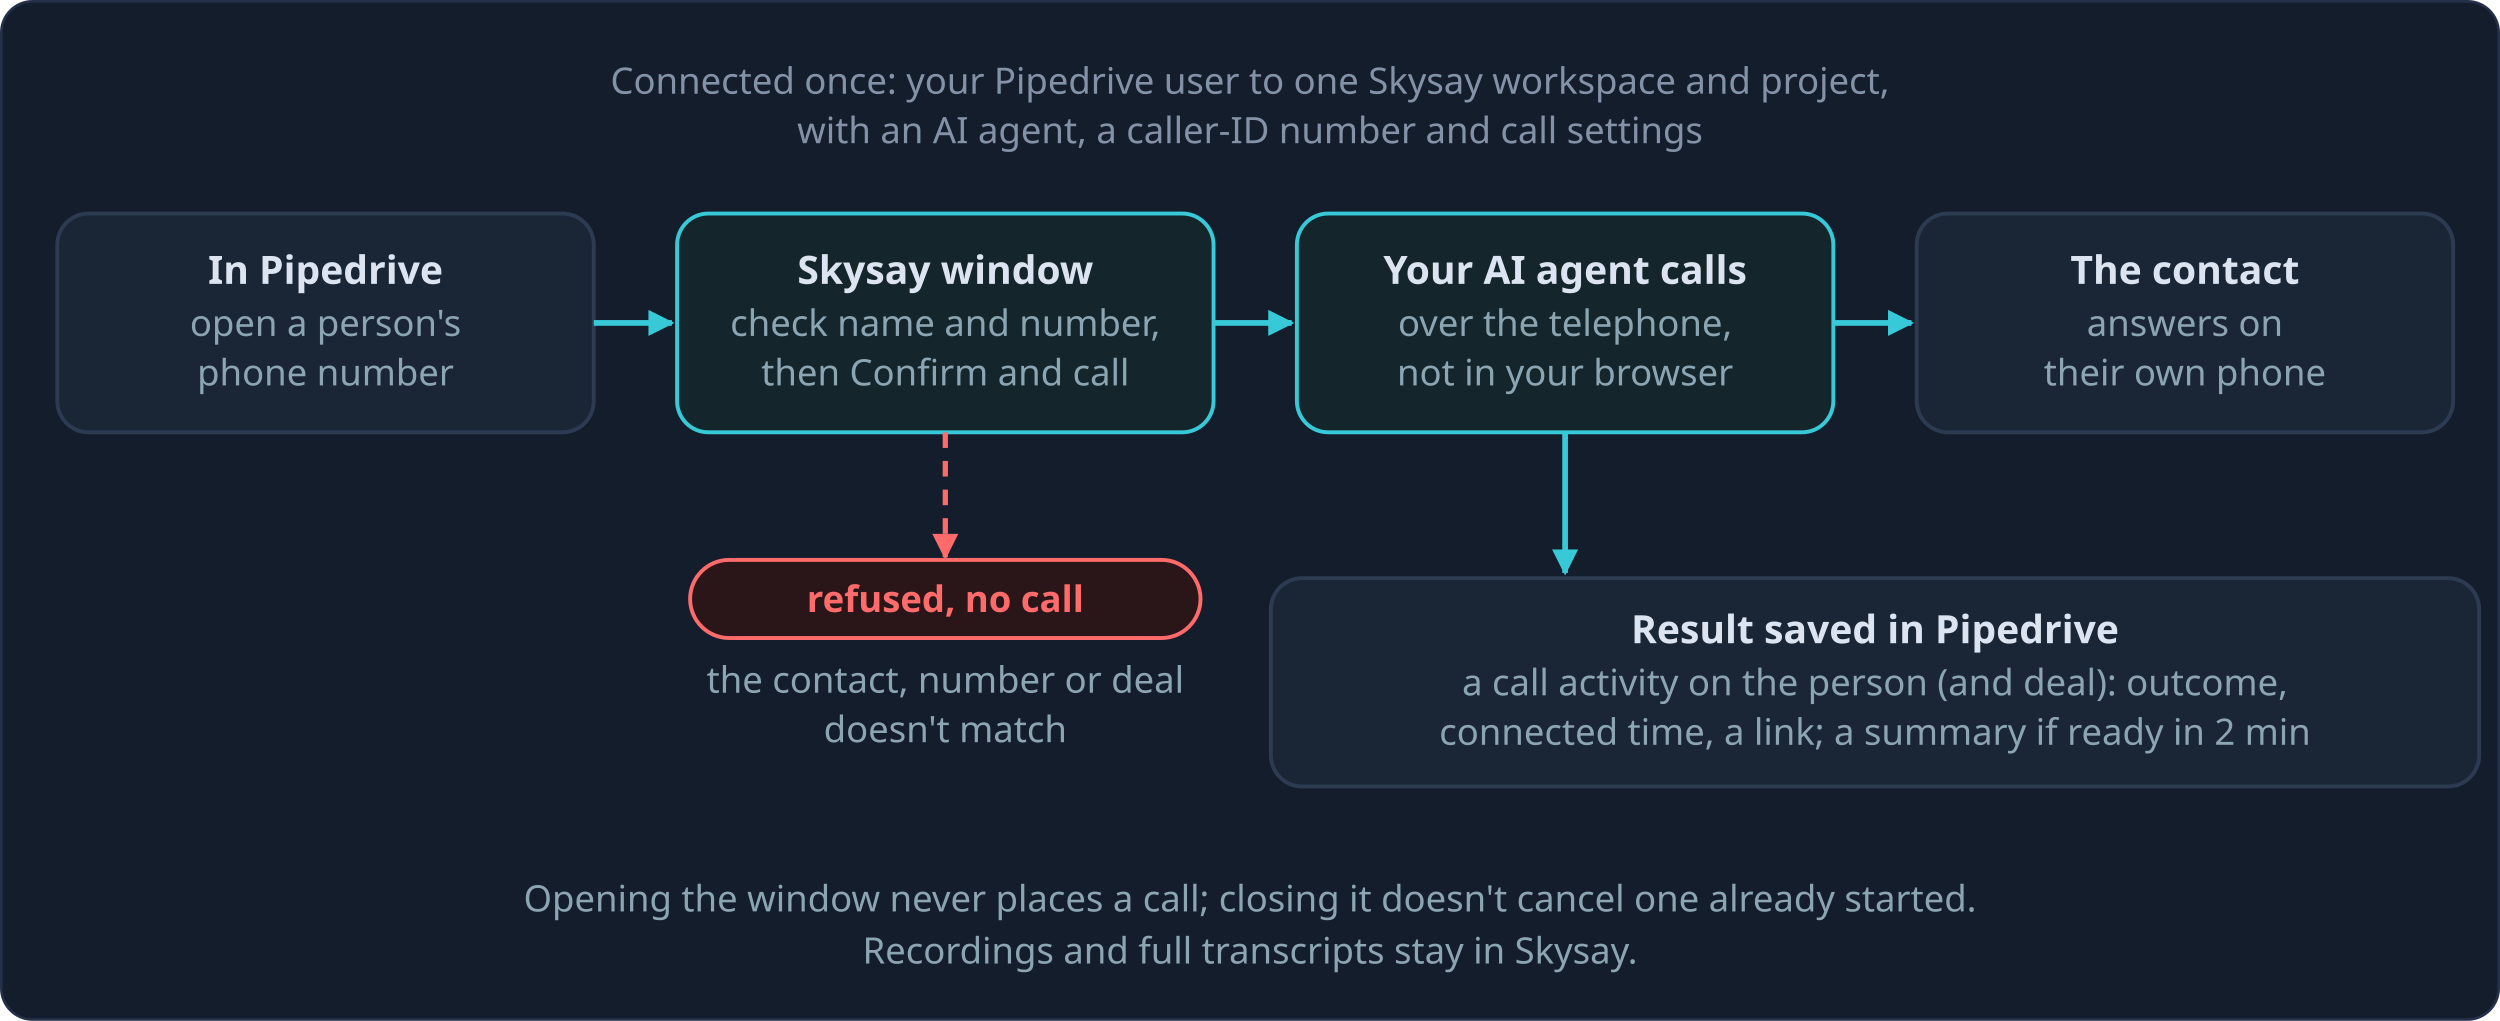
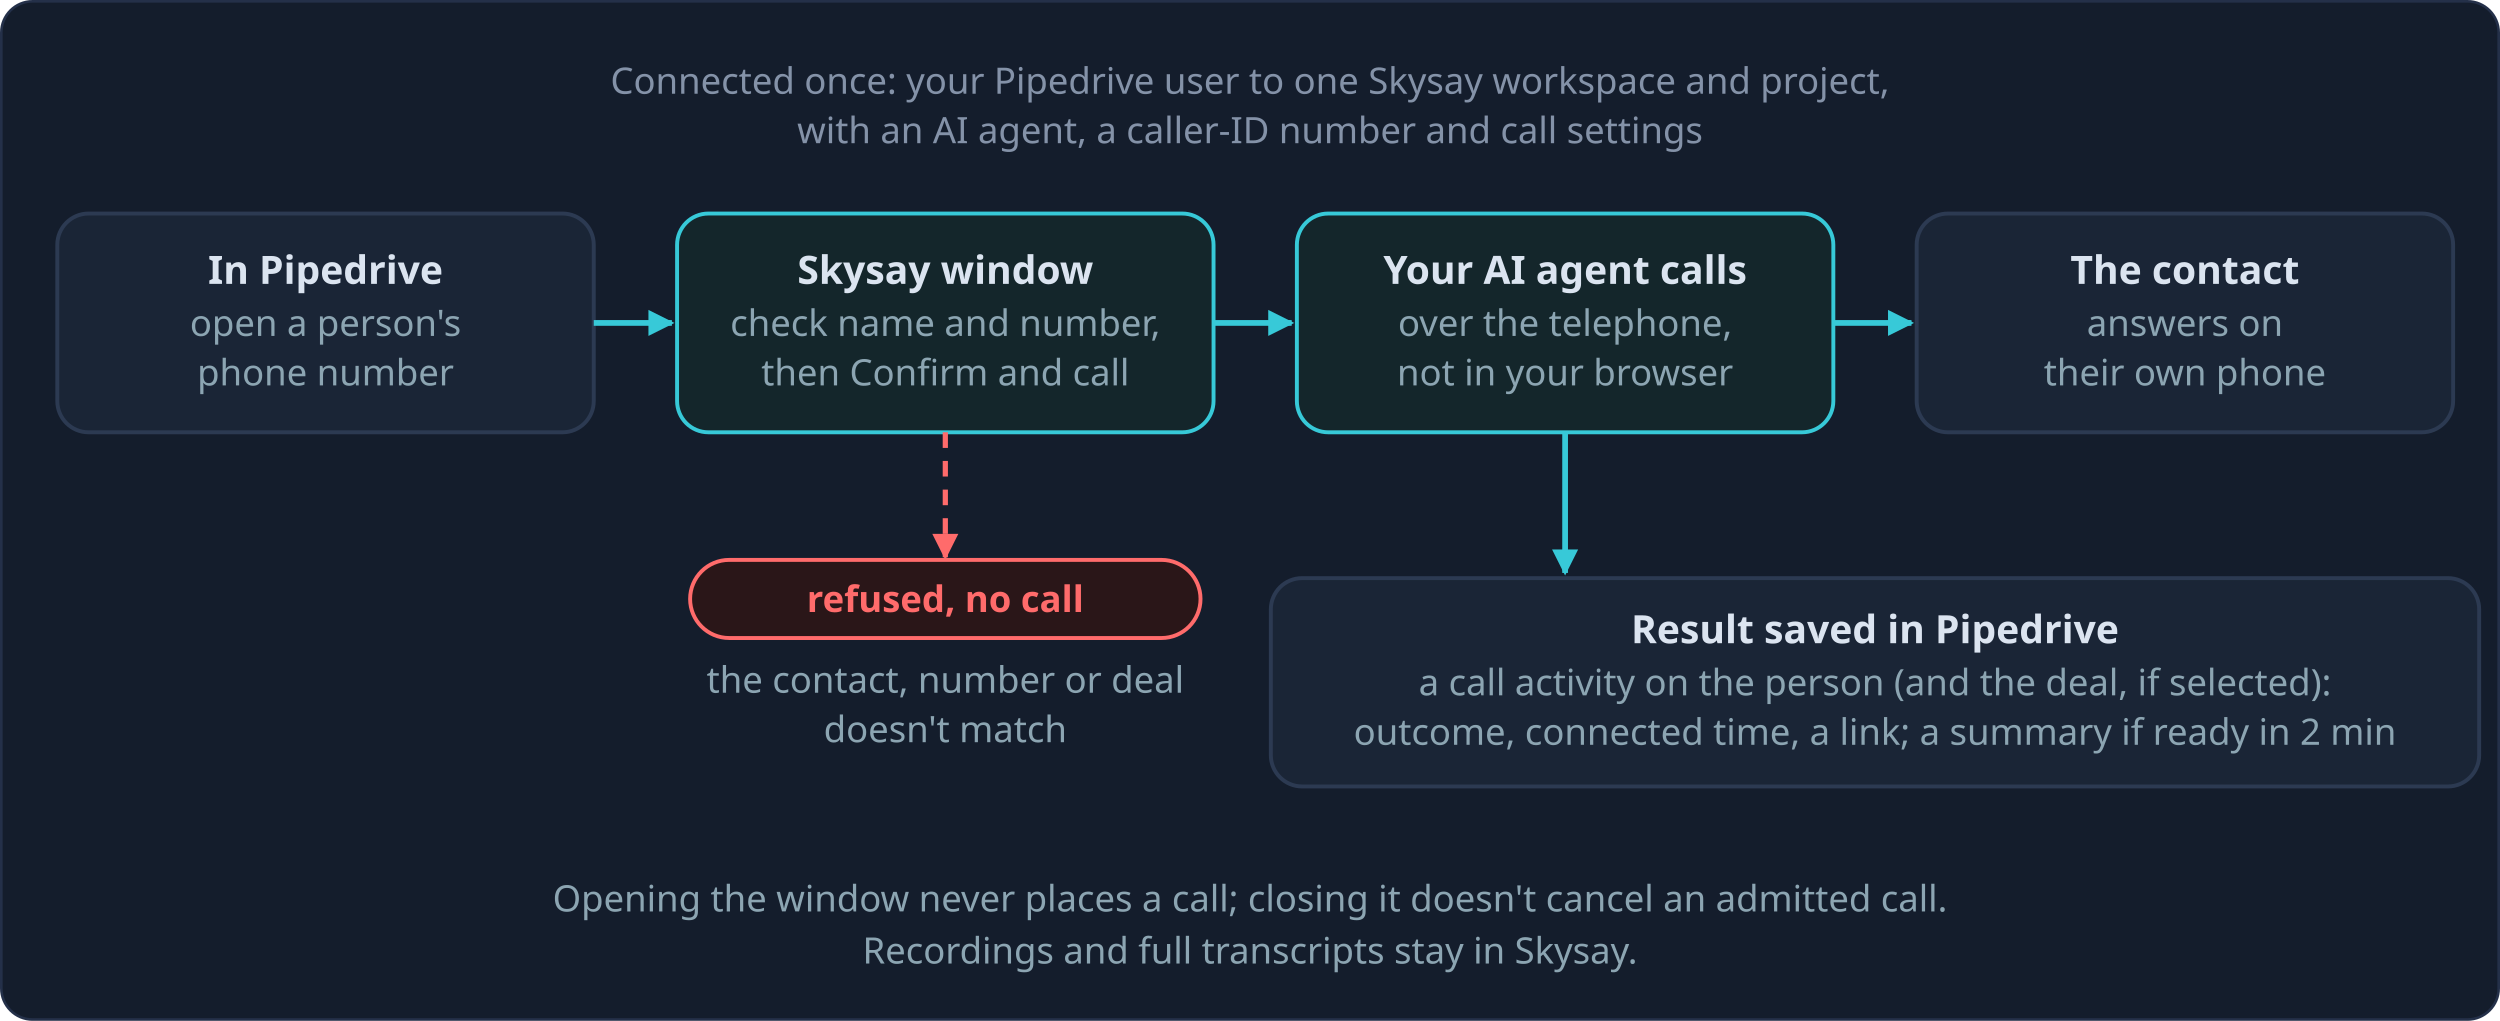
<svg xmlns="http://www.w3.org/2000/svg" viewBox="0 0 960 392" width="960" height="392" role="img" aria-label="Connected once, your Pipedrive user is linked to one Skysay workspace and project with an AI agent and caller-ID number. You open a person's phone number in Pipedrive, check the name and number in the Skysay window and choose Confirm and call; a mismatched contact, number or deal is refused with no call. Your AI agent then calls the contact over the telephone, and the result is saved as a Pipedrive call activity on the person and, when selected, the deal, with outcome, connected time, a link and a summary if one is ready within two minutes. Recordings and transcripts stay in Skysay." font-family="'Geist Variable', ui-sans-serif, system-ui, sans-serif">
  <defs>
    <marker id="h-main" viewBox="0 0 10 10" refX="9" refY="5" markerWidth="10" markerHeight="10" markerUnits="userSpaceOnUse" orient="auto-start-reverse">
      <path d="M0,0 L10,5 L0,10 z" fill="#37c9d8" />
    </marker>
    <marker id="h-sec" viewBox="0 0 10 10" refX="9" refY="5" markerWidth="10" markerHeight="10" markerUnits="userSpaceOnUse" orient="auto-start-reverse">
      <path d="M0,0 L10,5 L0,10 z" fill="#8492a8" />
    </marker>
    <marker id="h-fail" viewBox="0 0 10 10" refX="9" refY="5" markerWidth="10" markerHeight="10" markerUnits="userSpaceOnUse" orient="auto-start-reverse">
      <path d="M0,0 L10,5 L0,10 z" fill="#ff6b6b" />
    </marker>
  </defs>
  <rect x="0.5" y="0.5" width="959" height="391" rx="12" fill="#141d2c" stroke="#243049" stroke-width="1" />
  <text x="480.0" y="36.0" font-size="14" fill="#8492a8" text-anchor="middle">Connected once: your Pipedrive user to one Skysay workspace and project,</text>
  <text x="480.0" y="55.0" font-size="14" fill="#8492a8" text-anchor="middle">with an AI agent, a caller-ID number and call settings</text>
  <rect x="22" y="82" width="206" height="84" rx="12" fill="#1a2536" stroke="#2c3a52" stroke-width="1.5" />
  <text x="125.0" y="109.0" font-size="15" fill="#dbe4f0" text-anchor="middle" font-weight="600">In Pipedrive</text>
  <text x="125.0" y="129.0" font-size="14" fill="#8ca5b2" text-anchor="middle">open a person's</text>
  <text x="125.0" y="148.0" font-size="14" fill="#8ca5b2" text-anchor="middle">phone number</text>
  <rect x="260" y="82" width="206" height="84" rx="12" fill="#14262b" stroke="#37c9d8" stroke-width="1.5" />
  <text x="363.0" y="109.0" font-size="15" fill="#dbe4f0" text-anchor="middle" font-weight="600">Skysay window</text>
  <text x="363.0" y="129.0" font-size="14" fill="#8ca5b2" text-anchor="middle">check name and number,</text>
  <text x="363.0" y="148.0" font-size="14" fill="#8ca5b2" text-anchor="middle">then Confirm and call</text>
  <rect x="498" y="82" width="206" height="84" rx="12" fill="#14262b" stroke="#37c9d8" stroke-width="1.5" />
  <text x="601.0" y="109.0" font-size="15" fill="#dbe4f0" text-anchor="middle" font-weight="600">Your AI agent calls</text>
  <text x="601.0" y="129.0" font-size="14" fill="#8ca5b2" text-anchor="middle">over the telephone,</text>
  <text x="601.0" y="148.0" font-size="14" fill="#8ca5b2" text-anchor="middle">not in your browser</text>
  <rect x="736" y="82" width="206" height="84" rx="12" fill="#1a2536" stroke="#2c3a52" stroke-width="1.5" />
  <text x="839.0" y="109.0" font-size="15" fill="#dbe4f0" text-anchor="middle" font-weight="600">The contact</text>
  <text x="839.0" y="129.0" font-size="14" fill="#8ca5b2" text-anchor="middle">answers on</text>
  <text x="839.0" y="148.0" font-size="14" fill="#8ca5b2" text-anchor="middle">their own phone</text>
  <path d="M228,124 L258,124" fill="none" stroke="#37c9d8" stroke-width="2.2" stroke-linejoin="round" marker-end="url(#h-main)" />
  <path d="M466,124 L496,124" fill="none" stroke="#37c9d8" stroke-width="2.2" stroke-linejoin="round" marker-end="url(#h-main)" />
  <path d="M704,124 L734,124" fill="none" stroke="#37c9d8" stroke-width="2.2" stroke-linejoin="round" marker-end="url(#h-main)" />
  <path d="M363.0,166 L363.0,214" fill="none" stroke="#ff6b6b" stroke-width="2" stroke-linejoin="round" stroke-dasharray="6 5" marker-end="url(#h-fail)" />
  <rect x="265.0" y="215.0" width="196" height="30" rx="15.0" fill="#2a1618" stroke="#ff6b6b" stroke-width="1.5" />
  <text x="363.0" y="235.0" font-size="14" fill="#ff6b6b" text-anchor="middle" font-weight="600">refused, no call</text>
  <text x="363.0" y="266.0" font-size="14" fill="#8ca5b2" text-anchor="middle">the contact, number or deal</text>
  <text x="363.0" y="285.0" font-size="14" fill="#8ca5b2" text-anchor="middle">doesn't match</text>
  <path d="M601.0,166 L601.0,220" fill="none" stroke="#37c9d8" stroke-width="2.2" stroke-linejoin="round" marker-end="url(#h-main)" />
  <rect x="488" y="222" width="464" height="80" rx="12" fill="#1a2536" stroke="#2c3a52" stroke-width="1.5" />
  <text x="720.0" y="247.0" font-size="15" fill="#dbe4f0" text-anchor="middle" font-weight="600">Result saved in Pipedrive</text>
-   <text x="720.0" y="267.0" font-size="14" fill="#8ca5b2" text-anchor="middle">a call activity on the person (and deal): outcome,</text>
-   <text x="720.0" y="286.0" font-size="14" fill="#8ca5b2" text-anchor="middle">connected time, a link; a summary if ready in 2 min</text>
-   <text x="480.0" y="350.0" font-size="14" fill="#8ca5b2" text-anchor="middle">Opening the window never places a call; closing it doesn't cancel one already started.</text>
+   <text x="720.0" y="267.0" font-size="14" fill="#8ca5b2" text-anchor="middle">a call activity on the person (and the deal, if selected):</text>
+   <text x="720.0" y="286.0" font-size="14" fill="#8ca5b2" text-anchor="middle">outcome, connected time, a link; a summary if ready in 2 min</text>
+   <text x="480.0" y="350.0" font-size="14" fill="#8ca5b2" text-anchor="middle">Opening the window never places a call; closing it doesn't cancel an admitted call.</text>
  <text x="480.0" y="370.0" font-size="14" fill="#8ca5b2" text-anchor="middle">Recordings and full transcripts stay in Skysay.</text>
</svg>
